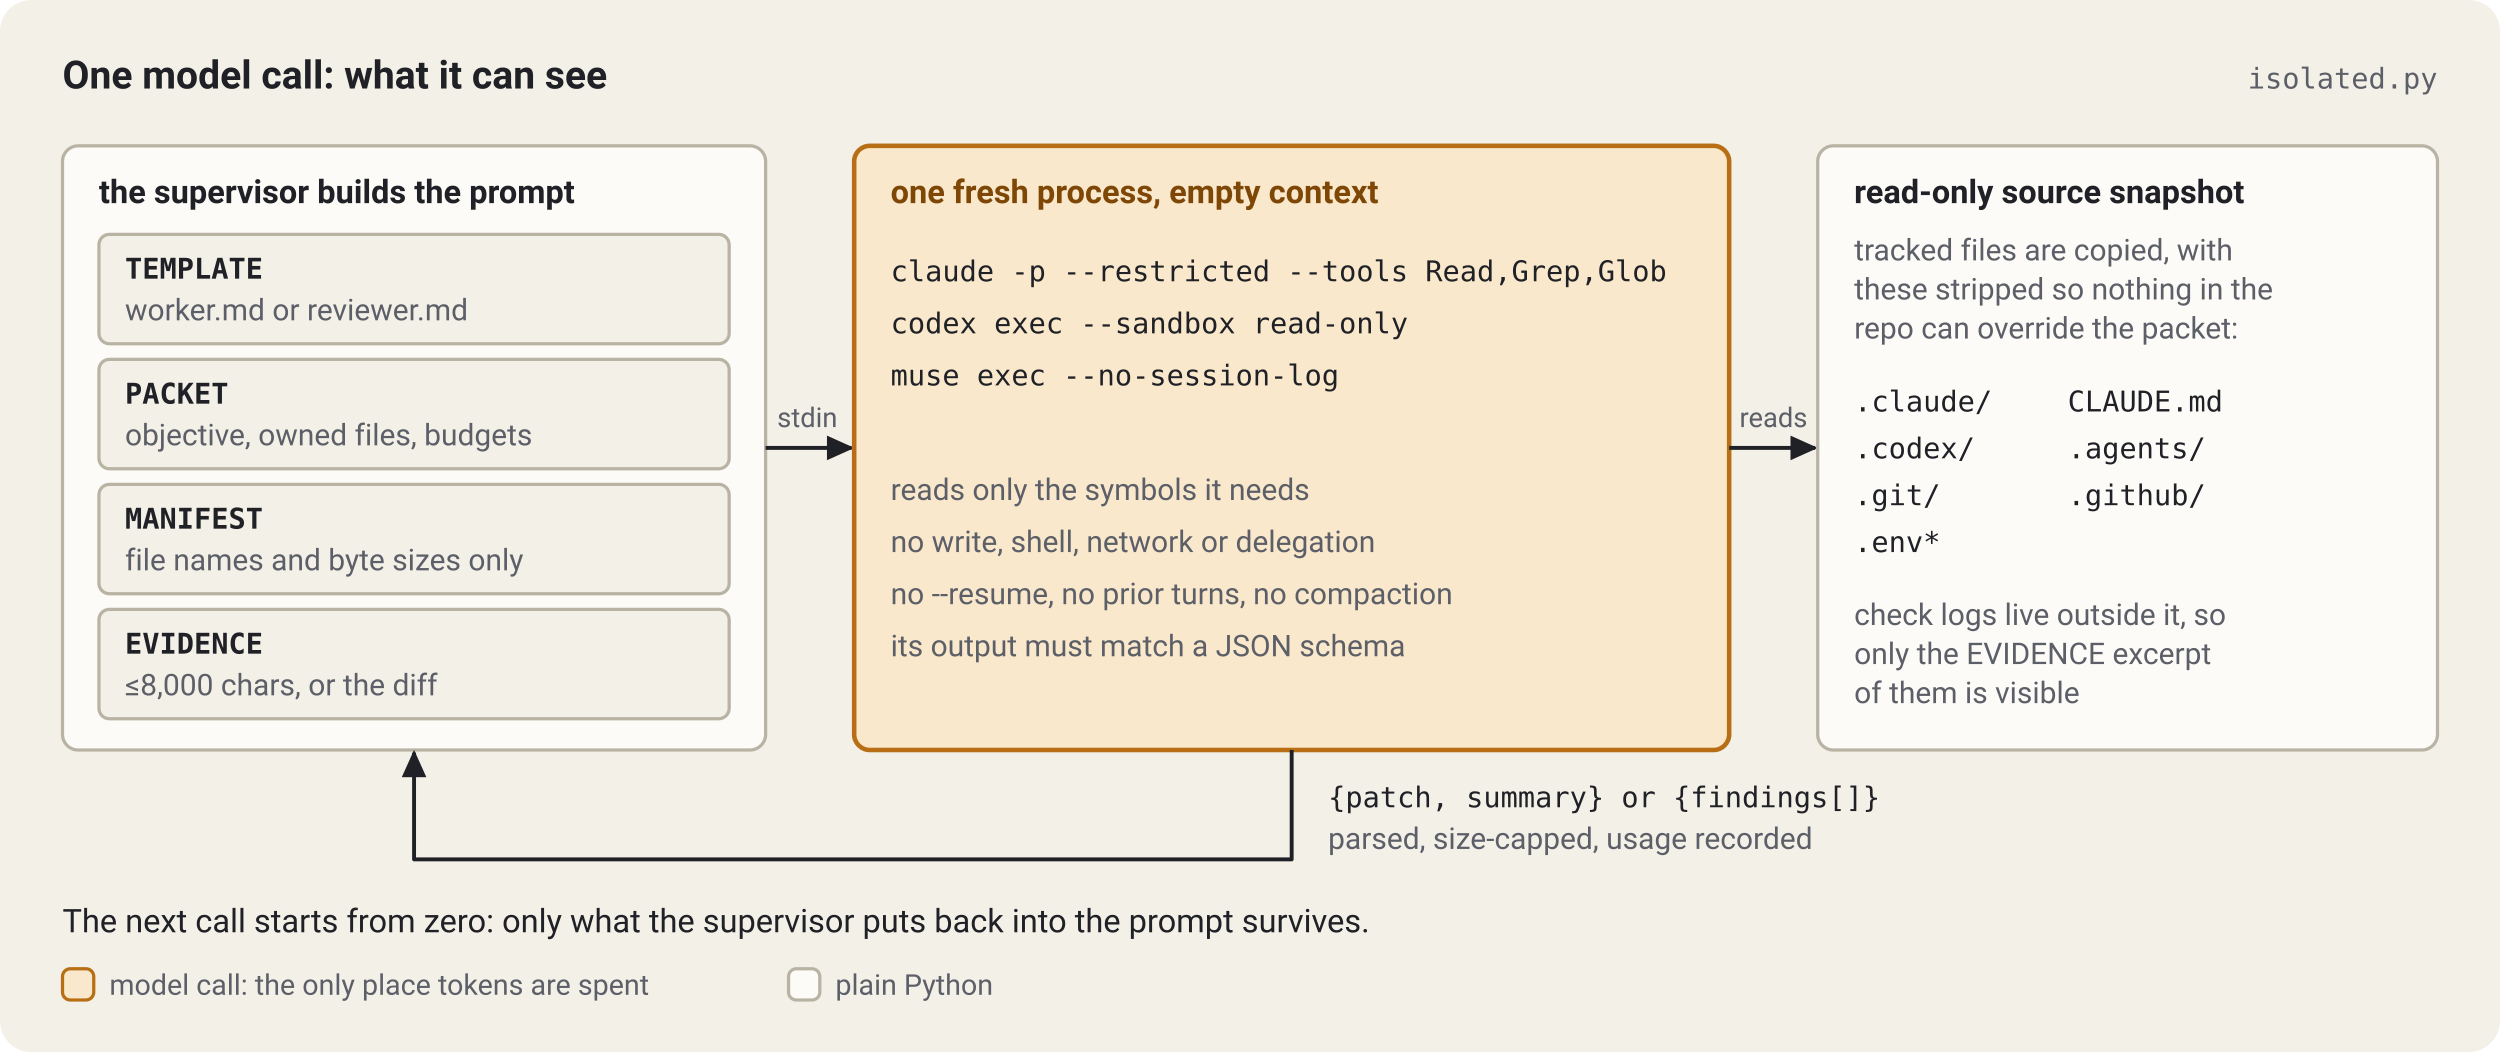
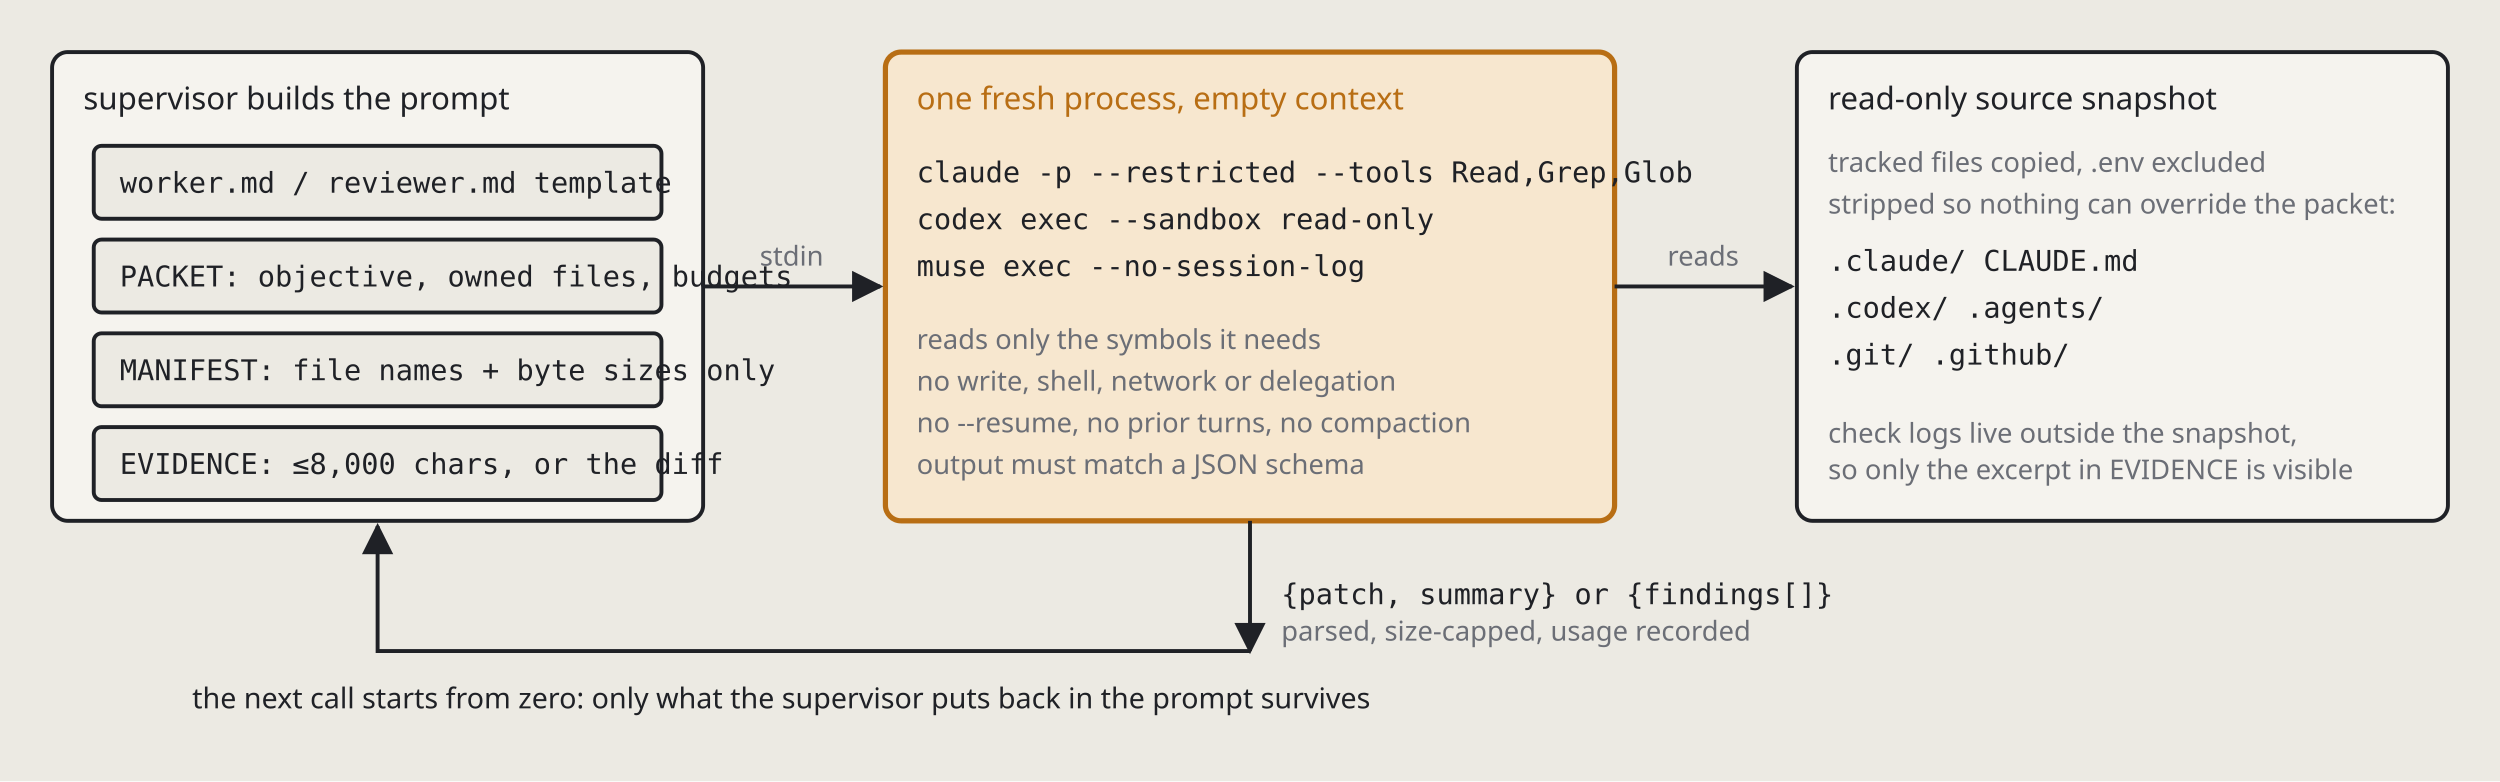
- <svg xmlns="http://www.w3.org/2000/svg" viewBox="0 0 960 404" role="img" aria-label="The supervisor assembles a prompt from a role template, the packet, a manifest of owned file names and sizes, and bounded evidence, then starts a fresh restricted process with read-only tools over a source snapshot with agent config stripped out. The process returns a JSON result and nothing carries over to the next call.">
-   <style>text{font-family:'IBM Plex Sans', system-ui, -apple-system, 'Segoe UI', Roboto, Helvetica, Arial, sans-serif;font-size:11.5px;fill:#1F2126}.mono{font-family:'IBM Plex Mono', ui-monospace, SFMono-Regular, Menlo, Consolas, monospace}.b{font-weight:600}.mu{fill:#5C5F67}.c{text-anchor:middle}.e{text-anchor:end}.s9{font-size:9.5px;letter-spacing:.05em}.s10{font-size:10.5px}.s11{font-size:11px}.s12{font-size:12.5px}.s13{font-size:13px}.s15{font-size:15px}.ca{fill:#7E4706}.cg{fill:#24507F}.cs{fill:#96291F}.cr{fill:#4E3590}</style>
+ <svg xmlns="http://www.w3.org/2000/svg" font-family="IBM Plex Sans, system-ui, sans-serif" viewBox="0 0 960 300" role="img" aria-label="The supervisor assembles a prompt from a role template, the packet, a manifest of owned file names and sizes, and bounded evidence, then starts a fresh restricted process with read-only tools over a source snapshot with agent config stripped out; the process returns a JSON result and nothing carries over to the next call.">
  <defs>
-     <marker id="head-ink" viewBox="0 0 10 10" refX="9" refY="5" markerWidth="7" markerHeight="7" orient="auto">
-       <path d="M0 0.5L10 5L0 9.5z" fill="#1F2126" />
-     </marker>
-     <marker id="head-s" viewBox="0 0 10 10" refX="9" refY="5" markerWidth="7" markerHeight="7" orient="auto">
-       <path d="M0 0.5L10 5L0 9.5z" fill="#B5433A" />
-     </marker>
-     <marker id="head-r" viewBox="0 0 10 10" refX="9" refY="5" markerWidth="7" markerHeight="7" orient="auto">
-       <path d="M0 0.5L10 5L0 9.5z" fill="#6D4FB0" />
+     <marker id="a3" viewBox="0 0 10 10" refX="9" refY="5" markerWidth="8" markerHeight="8" orient="auto-start-reverse">
+       <path d="M0 0L10 5L0 10z" fill="#1F2126" />
    </marker>
  </defs>
-   <rect width="960" height="404" rx="12" fill="#F3F0E8" />
-   <rect x="24" y="56" width="270" height="232" rx="6" fill="#FCFBF7" stroke="#B9B3A4" stroke-width="1.25" />
-   <rect x="38" y="90" width="242" height="42" rx="4" fill="#F3F0E8" stroke="#B9B3A4" stroke-width="1.25" />
-   <rect x="38" y="138" width="242" height="42" rx="4" fill="#F3F0E8" stroke="#B9B3A4" stroke-width="1.25" />
-   <rect x="38" y="186" width="242" height="42" rx="4" fill="#F3F0E8" stroke="#B9B3A4" stroke-width="1.25" />
-   <rect x="38" y="234" width="242" height="42" rx="4" fill="#F3F0E8" stroke="#B9B3A4" stroke-width="1.25" />
-   <path d="M294 172H327" fill="none" stroke="#1F2126" stroke-width="1.5" stroke-linejoin="round" marker-end="url(#head-ink)" />
-   <rect x="328" y="56" width="336" height="232" rx="6" fill="#F9E8CB" stroke="#B86E14" stroke-width="1.75" />
-   <path d="M664 172H697" fill="none" stroke="#1F2126" stroke-width="1.5" stroke-linejoin="round" marker-end="url(#head-ink)" />
-   <rect x="698" y="56" width="238" height="232" rx="6" fill="#FCFBF7" stroke="#B9B3A4" stroke-width="1.25" />
-   <path d="M496 288V330H159V289" fill="none" stroke="#1F2126" stroke-width="1.5" stroke-linejoin="round" marker-end="url(#head-ink)" />
-   <rect x="24" y="372" width="12" height="12" rx="3" fill="#F9E8CB" stroke="#B86E14" stroke-width="1.25" />
-   <rect x="302.8" y="372" width="12" height="12" rx="3" fill="#FCFBF7" stroke="#B9B3A4" stroke-width="1.25" />
-   <text x="24" y="34" class="b s15">One model call: what it can see</text>
-   <text x="936" y="34" class="e mu mono s11">isolated.py</text>
-   <text x="38" y="78" class="b s12">the supervisor builds the prompt</text>
-   <text x="48" y="107" class="mono b s11">TEMPLATE</text>
-   <text x="48" y="123" class="mu">worker.md or reviewer.md</text>
-   <text x="48" y="155" class="mono b s11">PACKET</text>
-   <text x="48" y="171" class="mu">objective, owned files, budgets</text>
-   <text x="48" y="203" class="mono b s11">MANIFEST</text>
-   <text x="48" y="219" class="mu">file names and byte sizes only</text>
-   <text x="48" y="251" class="mono b s11">EVIDENCE</text>
-   <text x="48" y="267" class="mu">≤8,000 chars, or the diff</text>
-   <text x="310" y="164" class="mu s10 c">stdin</text>
-   <text x="342" y="78" class="b s12 ca">one fresh process, empty context</text>
-   <text x="342" y="108" class="mono s11">claude -p --restricted --tools Read,Grep,Glob</text>
-   <text x="342" y="128" class="mono s11">codex exec --sandbox read-only</text>
-   <text x="342" y="148" class="mono s11">muse exec --no-session-log</text>
-   <text x="342" y="192" class="mu">reads only the symbols it needs</text>
-   <text x="342" y="212" class="mu">no write, shell, network or delegation</text>
-   <text x="342" y="232" class="mu">no --resume, no prior turns, no compaction</text>
-   <text x="342" y="252" class="mu">its output must match a JSON schema</text>
-   <text x="681" y="164" class="mu s10 c">reads</text>
-   <text x="712" y="78" class="b s12">read-only source snapshot</text>
-   <text x="712" y="100" class="mu">tracked files are copied, with</text>
-   <text x="712" y="115" class="mu">these stripped so nothing in the</text>
-   <text x="712" y="130" class="mu">repo can override the packet:</text>
-   <text x="712" y="158" class="mono s11">.claude/</text>
-   <text x="794" y="158" class="mono s11">CLAUDE.md</text>
-   <text x="712" y="176" class="mono s11">.codex/</text>
-   <text x="794" y="176" class="mono s11">.agents/</text>
-   <text x="712" y="194" class="mono s11">.git/</text>
-   <text x="794" y="194" class="mono s11">.github/</text>
-   <text x="712" y="212" class="mono s11">.env*</text>
-   <text x="712" y="240" class="mu">check logs live outside it, so</text>
-   <text x="712" y="255" class="mu">only the EVIDENCE excerpt</text>
-   <text x="712" y="270" class="mu">of them is visible</text>
-   <text x="510" y="310" class="mono s11">{patch, summary}  or  {findings[]}</text>
-   <text x="510" y="326" class="mu">parsed, size-capped, usage recorded</text>
-   <text x="24" y="358" class="s12">The next call starts from zero: only what the supervisor puts back into the prompt survives.</text>
-   <text x="42" y="382" class="mu s11">model call: the only place tokens are spent</text>
-   <text x="320.8" y="382" class="mu s11">plain Python</text>
+   <rect x="0" y="0" width="960" height="300" fill="#ECEAE3" />
+   <g fill="none" stroke="#1F2126" stroke-width="1.5">
+     <rect x="20" y="20" width="250" height="180" rx="6" fill="#F5F3EE" />
+     <rect x="36" y="56" width="218" height="28" rx="3" fill="#ECEAE3" />
+     <rect x="36" y="92" width="218" height="28" rx="3" fill="#ECEAE3" />
+     <rect x="36" y="128" width="218" height="28" rx="3" fill="#ECEAE3" />
+     <rect x="36" y="164" width="218" height="28" rx="3" fill="#ECEAE3" />
+     <rect x="340" y="20" width="280" height="180" rx="6" fill="#F7E7CF" stroke="#B86E14" stroke-width="2" />
+     <rect x="690" y="20" width="250" height="180" rx="6" fill="#F5F3EE" />
+     <path d="M270 110H338" marker-end="url(#a3)" />
+     <path d="M620 110H688" marker-end="url(#a3)" />
+     <path d="M480 200V250" marker-end="url(#a3)" />
+     <path d="M480 250H145V202" marker-end="url(#a3)" />
+   </g>
+   <g fill="#1F2126" font-size="12">
+     <text x="32" y="42" font-weight="500">supervisor builds the prompt</text>
+     <g font-family="IBM Plex Mono, ui-monospace, SFMono-Regular, Menlo, monospace" font-size="11">
+       <text x="46" y="74">worker.md / reviewer.md template</text>
+       <text x="46" y="110">PACKET: objective, owned files, budgets</text>
+       <text x="46" y="146">MANIFEST: file names + byte sizes only</text>
+       <text x="46" y="182">EVIDENCE: ≤8,000 chars, or the diff</text>
+     </g>
+     <text x="304" y="102" text-anchor="middle" font-size="10.5" fill="#6B6E76">stdin</text>
+     <text x="352" y="42" font-weight="500" fill="#B86E14">one fresh process, empty context</text>
+     <g font-family="IBM Plex Mono, ui-monospace, SFMono-Regular, Menlo, monospace" font-size="11">
+       <text x="352" y="70">claude -p --restricted --tools Read,Grep,Glob</text>
+       <text x="352" y="88">codex exec --sandbox read-only</text>
+       <text x="352" y="106">muse exec --no-session-log</text>
+     </g>
+     <g font-size="10.5" fill="#6B6E76">
+       <text x="352" y="134">reads only the symbols it needs</text>
+       <text x="352" y="150">no write, shell, network or delegation</text>
+       <text x="352" y="166">no --resume, no prior turns, no compaction</text>
+       <text x="352" y="182">output must match a JSON schema</text>
+     </g>
+     <text x="654" y="102" text-anchor="middle" font-size="10.5" fill="#6B6E76">reads</text>
+     <text x="702" y="42" font-weight="500">read-only source snapshot</text>
+     <g font-size="10.5" fill="#6B6E76">
+       <text x="702" y="66">tracked files copied, .env excluded</text>
+       <text x="702" y="82">stripped so nothing can override the packet:</text>
+     </g>
+     <g font-family="IBM Plex Mono, ui-monospace, SFMono-Regular, Menlo, monospace" font-size="11">
+       <text x="702" y="104">.claude/  CLAUDE.md</text>
+       <text x="702" y="122">.codex/   .agents/</text>
+       <text x="702" y="140">.git/     .github/</text>
+     </g>
+     <text x="702" y="170" font-size="10.5" fill="#6B6E76">check logs live outside the snapshot,</text>
+     <text x="702" y="184" font-size="10.5" fill="#6B6E76">so only the excerpt in EVIDENCE is visible</text>
+     <text x="492" y="232" font-family="IBM Plex Mono, ui-monospace, SFMono-Regular, Menlo, monospace" font-size="11">{patch, summary}  or  {findings[]}</text>
+     <text x="492" y="246" font-size="10.5" fill="#6B6E76">parsed, size-capped, usage recorded</text>
+     <text x="300" y="272" text-anchor="middle" font-size="11">the next call starts from zero: only what the supervisor puts back in the prompt survives</text>
+   </g>
</svg>
